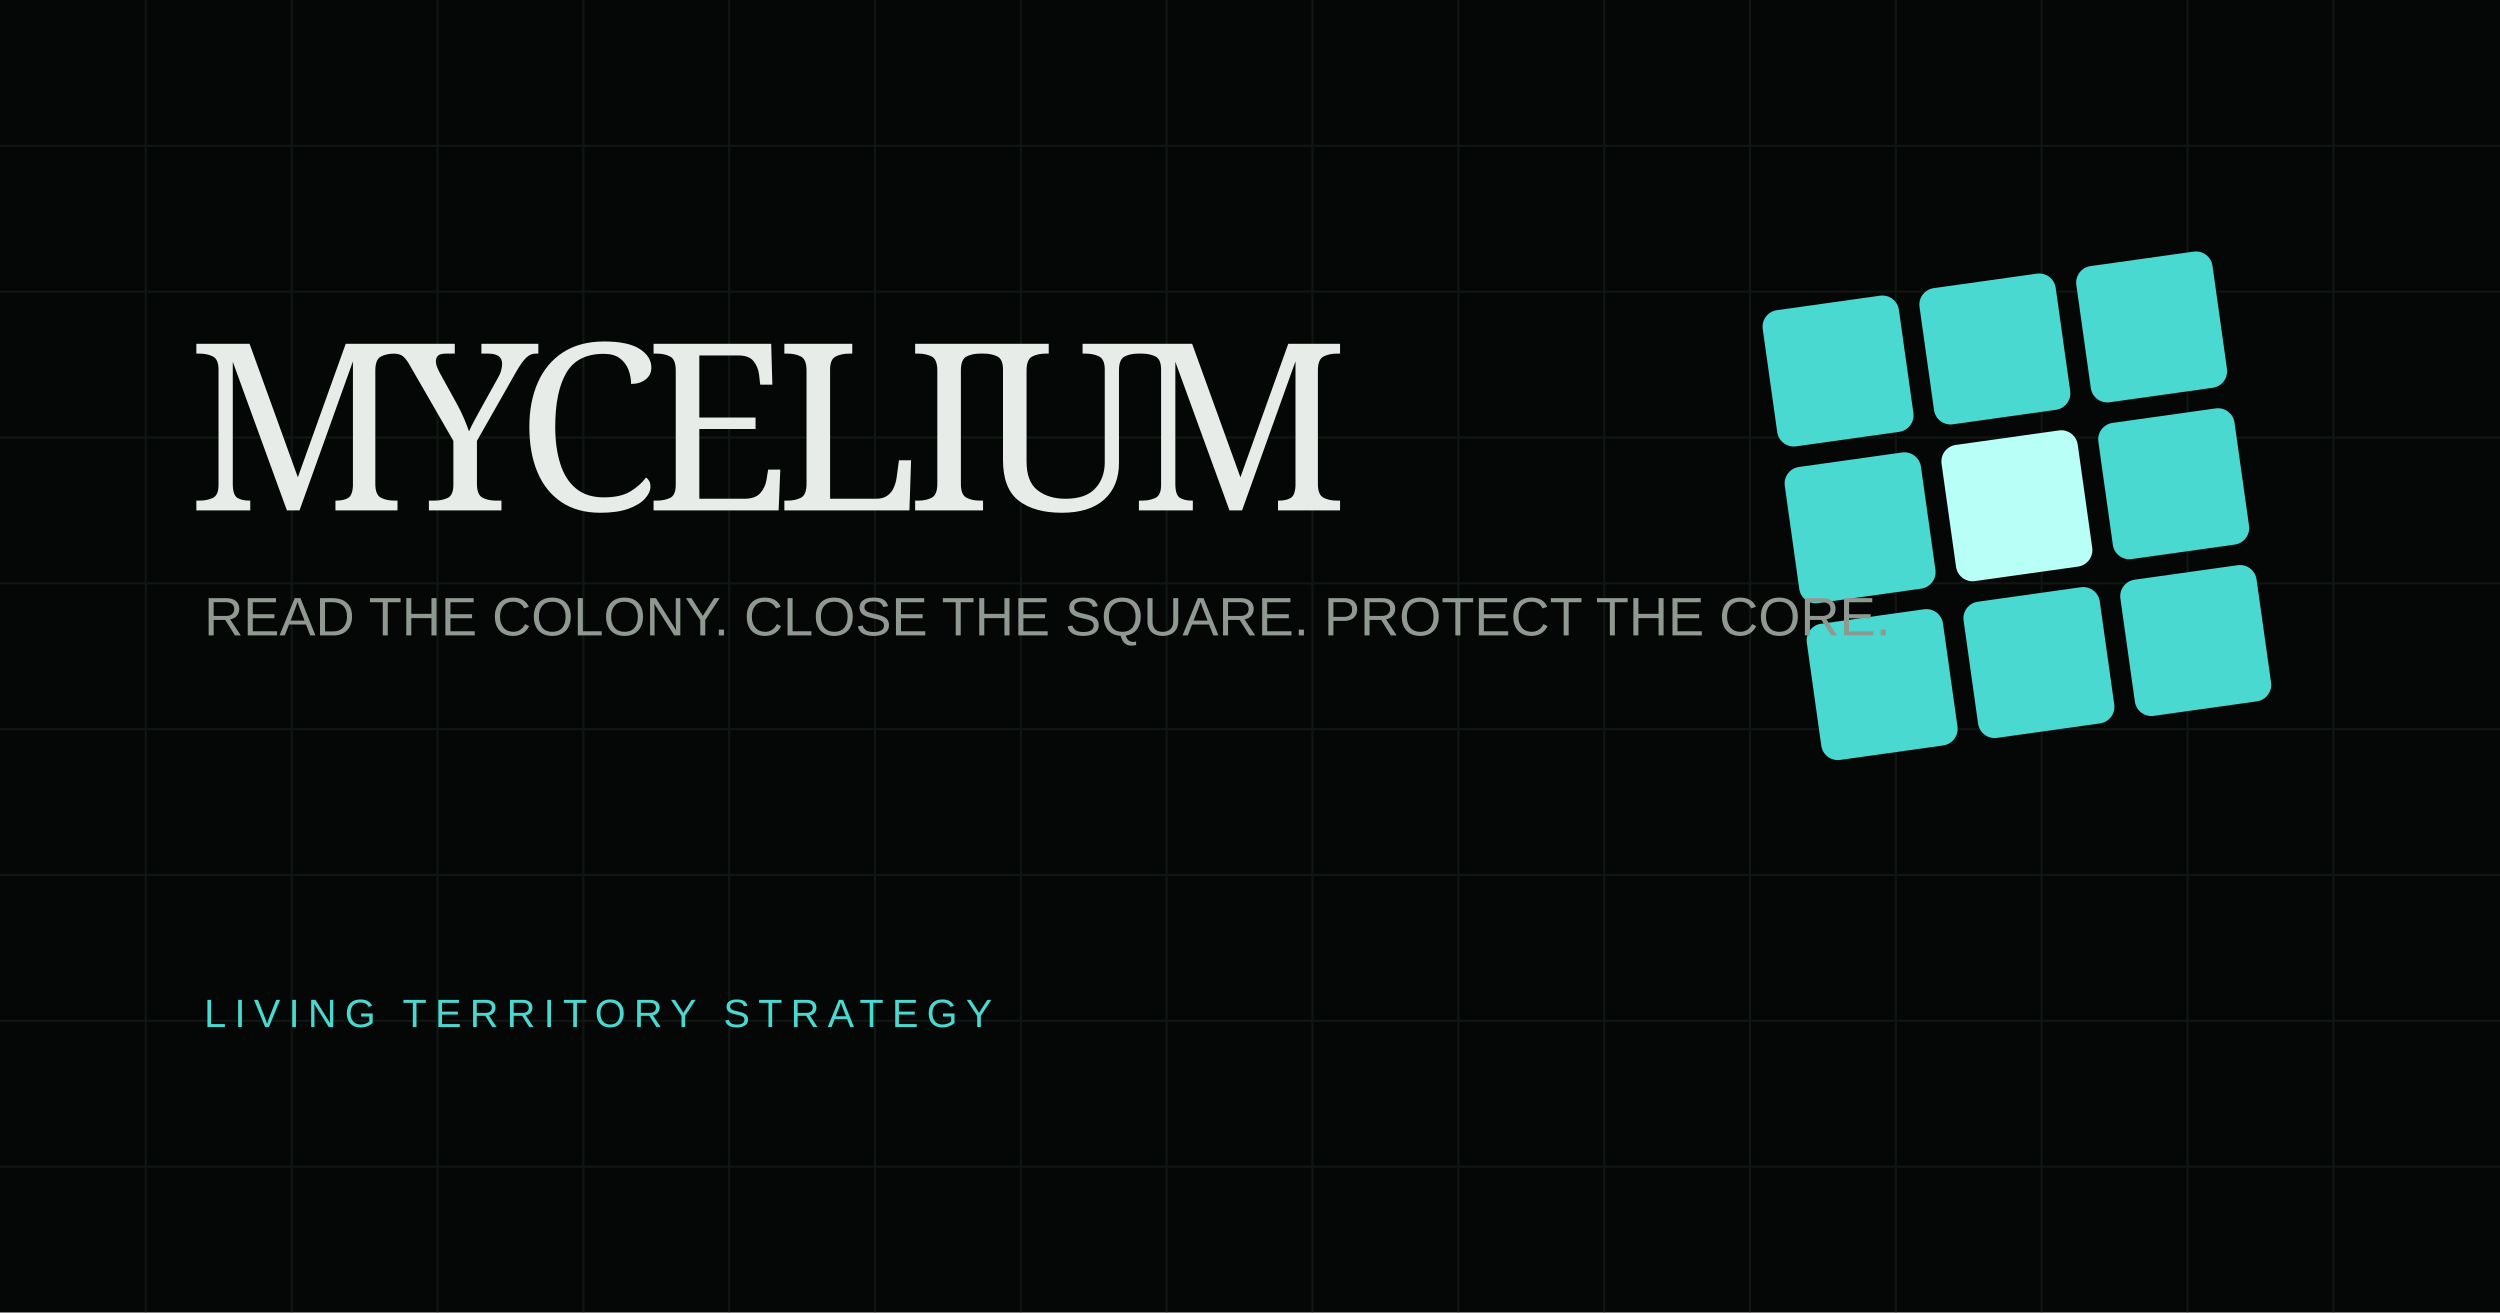
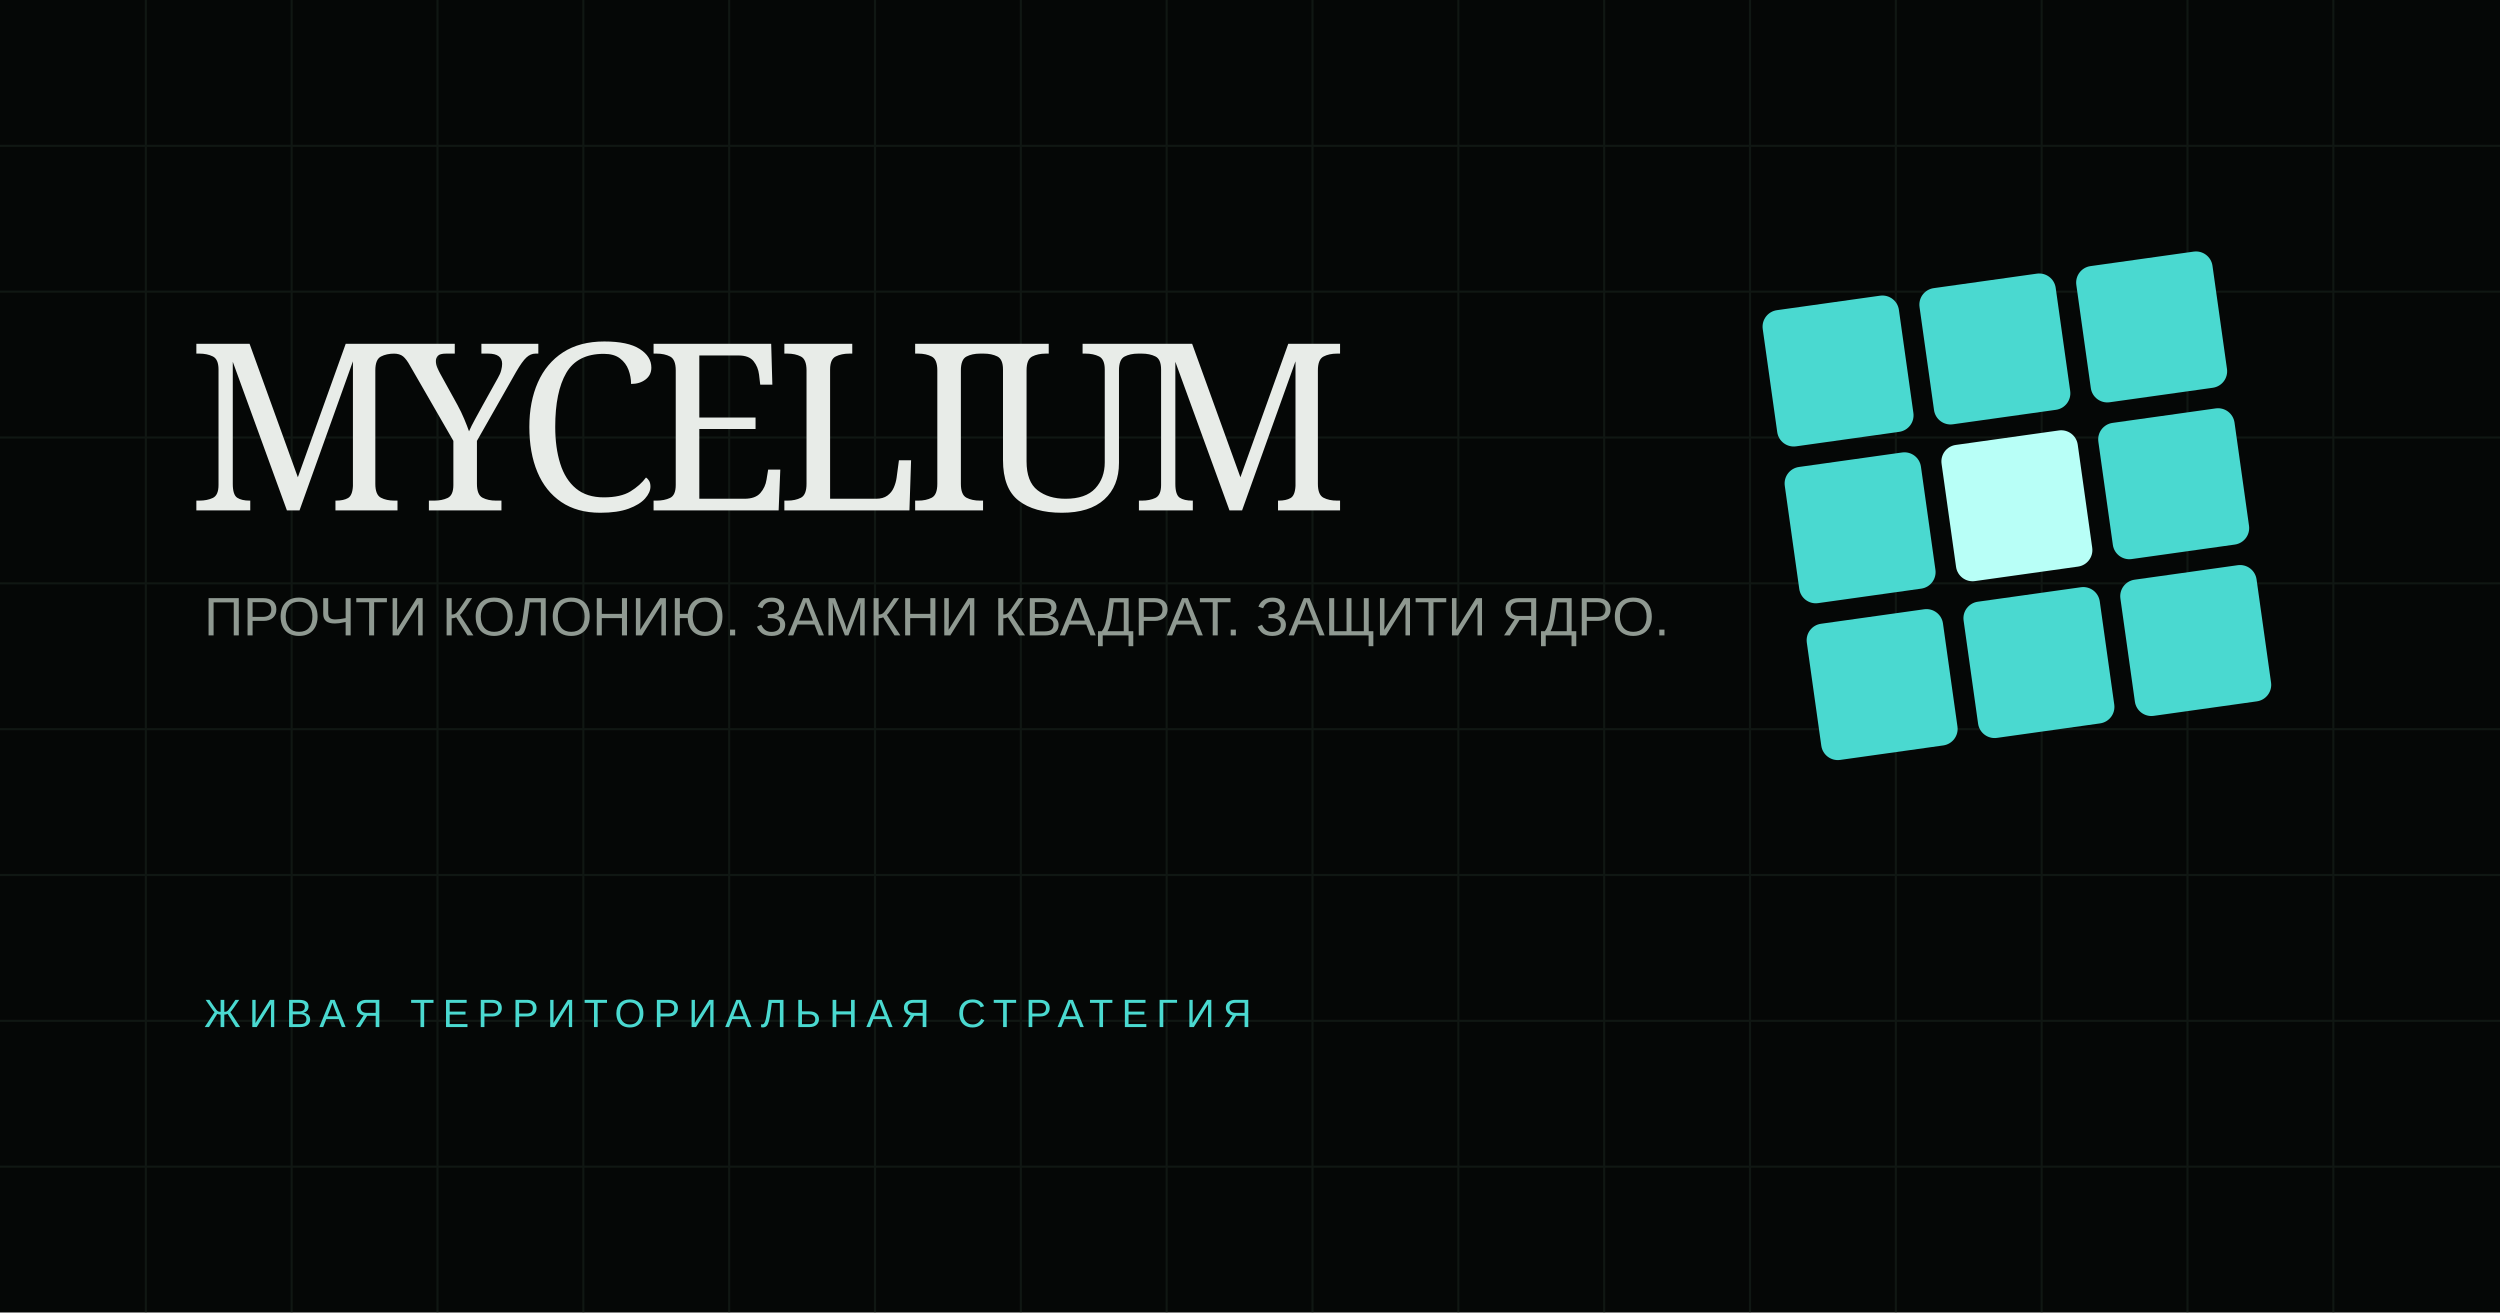
<svg xmlns="http://www.w3.org/2000/svg" width="1200" height="630" viewBox="0 0 1200 630">
  <rect width="1200" height="630" fill="#050706" />
  <g opacity=".35" stroke="#26332a">
    <path d="M0 70h1200M0 140h1200M0 210h1200M0 280h1200M0 350h1200M0 420h1200M0 490h1200M0 560h1200" />
    <path d="M70 0v630M140 0v630M210 0v630M280 0v630M350 0v630M420 0v630M490 0v630M560 0v630M630 0v630M700 0v630M770 0v630M840 0v630M910 0v630M980 0v630M1050 0v630M1120 0v630" />
  </g>
  <g fill="#4ad9d0" transform="translate(845 150) rotate(-8)">
    <rect width="66" height="66" rx="8" />
    <rect x="76" width="66" height="66" rx="8" />
    <rect x="152" width="66" height="66" rx="8" />
    <rect y="76" width="66" height="66" rx="8" />
    <rect x="76" y="76" width="66" height="66" rx="8" fill="#b8fff7" />
    <rect x="152" y="76" width="66" height="66" rx="8" />
    <rect y="152" width="66" height="66" rx="8" />
    <rect x="76" y="152" width="66" height="66" rx="8" />
    <rect x="152" y="152" width="66" height="66" rx="8" />
  </g>
  <text x="90" y="245" fill="#e8ece8" font-family="Georgia,serif" font-size="112" letter-spacing="-7">MYCELIUM</text>
-   <text x="98" y="305" fill="#8f9991" font-family="Arial,sans-serif" font-size="26">READ THE COLONY. CLOSE THE SQUARE. PROTECT THE CORE.</text>
-   <text x="98" y="493" fill="#4ad9d0" font-family="Arial,sans-serif" font-size="19" letter-spacing="4">LIVING TERRITORY STRATEGY</text>
+   <text x="98" y="305" fill="#8f9991" font-family="Arial,sans-serif" font-size="26">ПРОЧТИ КОЛОНИЮ. ЗАМКНИ КВАДРАТ. ЗАЩИТИ ЯДРО.</text>
+   <text x="98" y="493" fill="#4ad9d0" font-family="Arial,sans-serif" font-size="19" letter-spacing="4">ЖИВАЯ ТЕРРИТОРИАЛЬНАЯ СТРАТЕГИЯ</text>
</svg>
